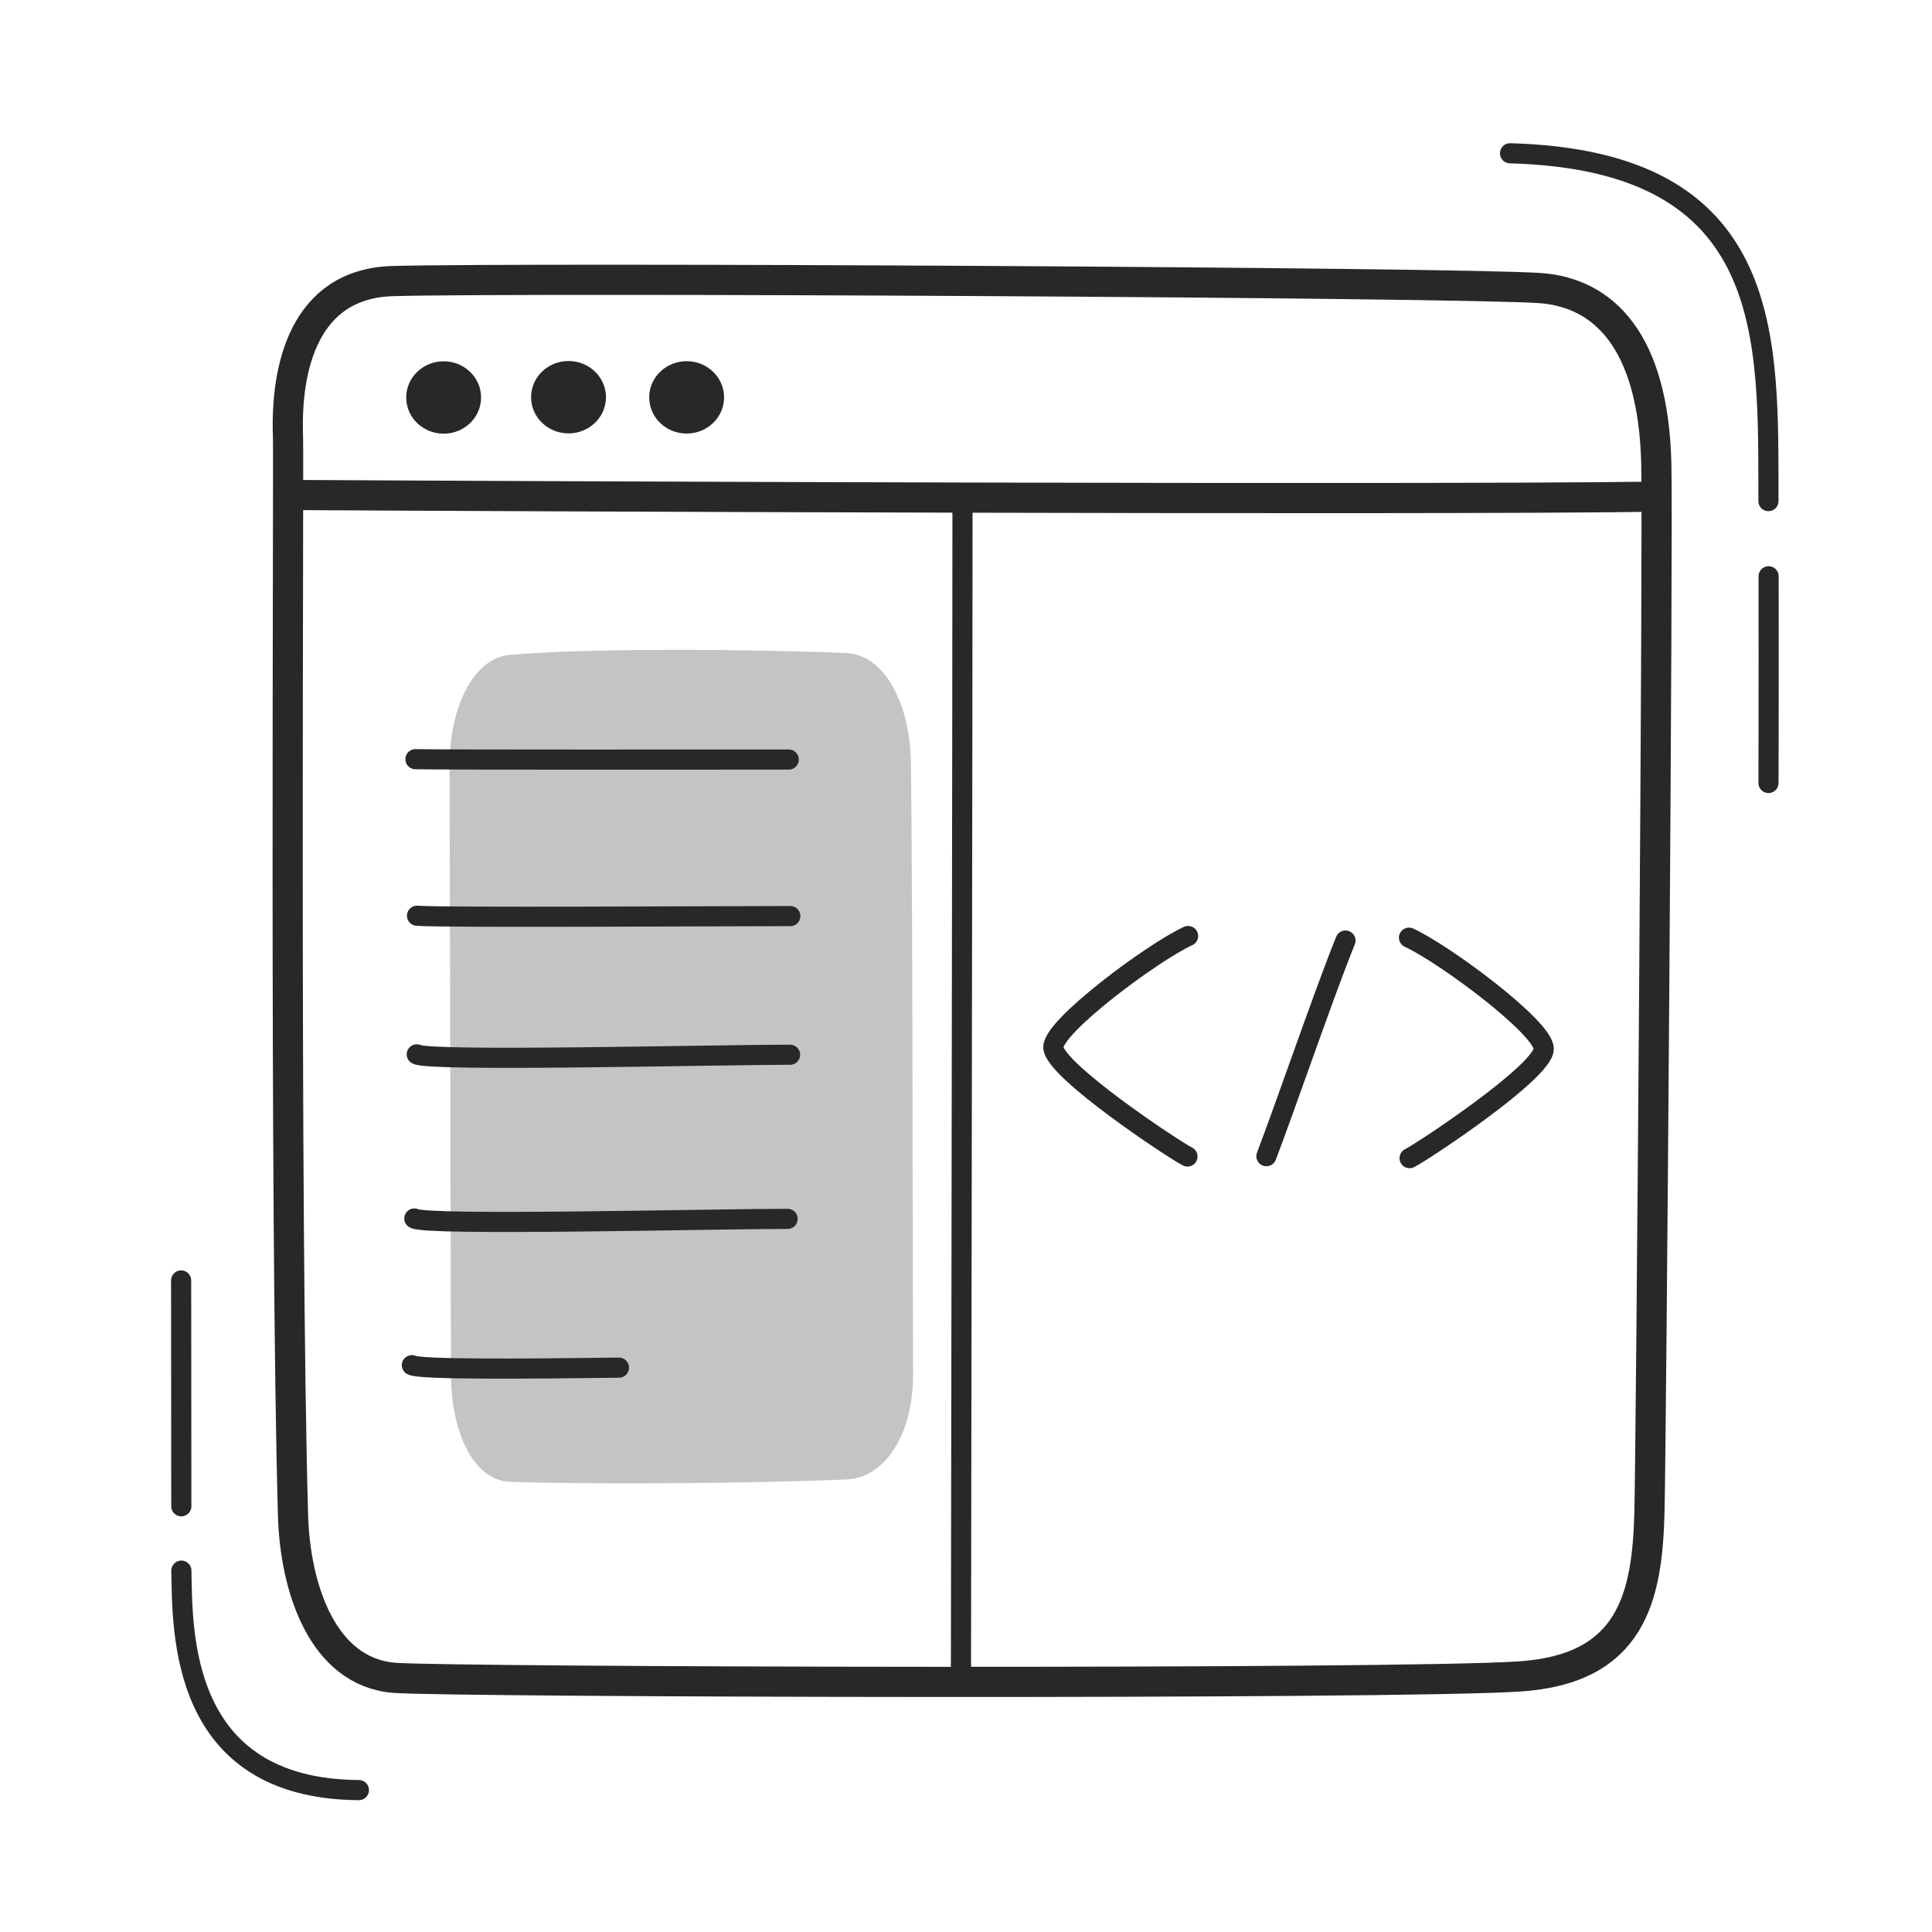
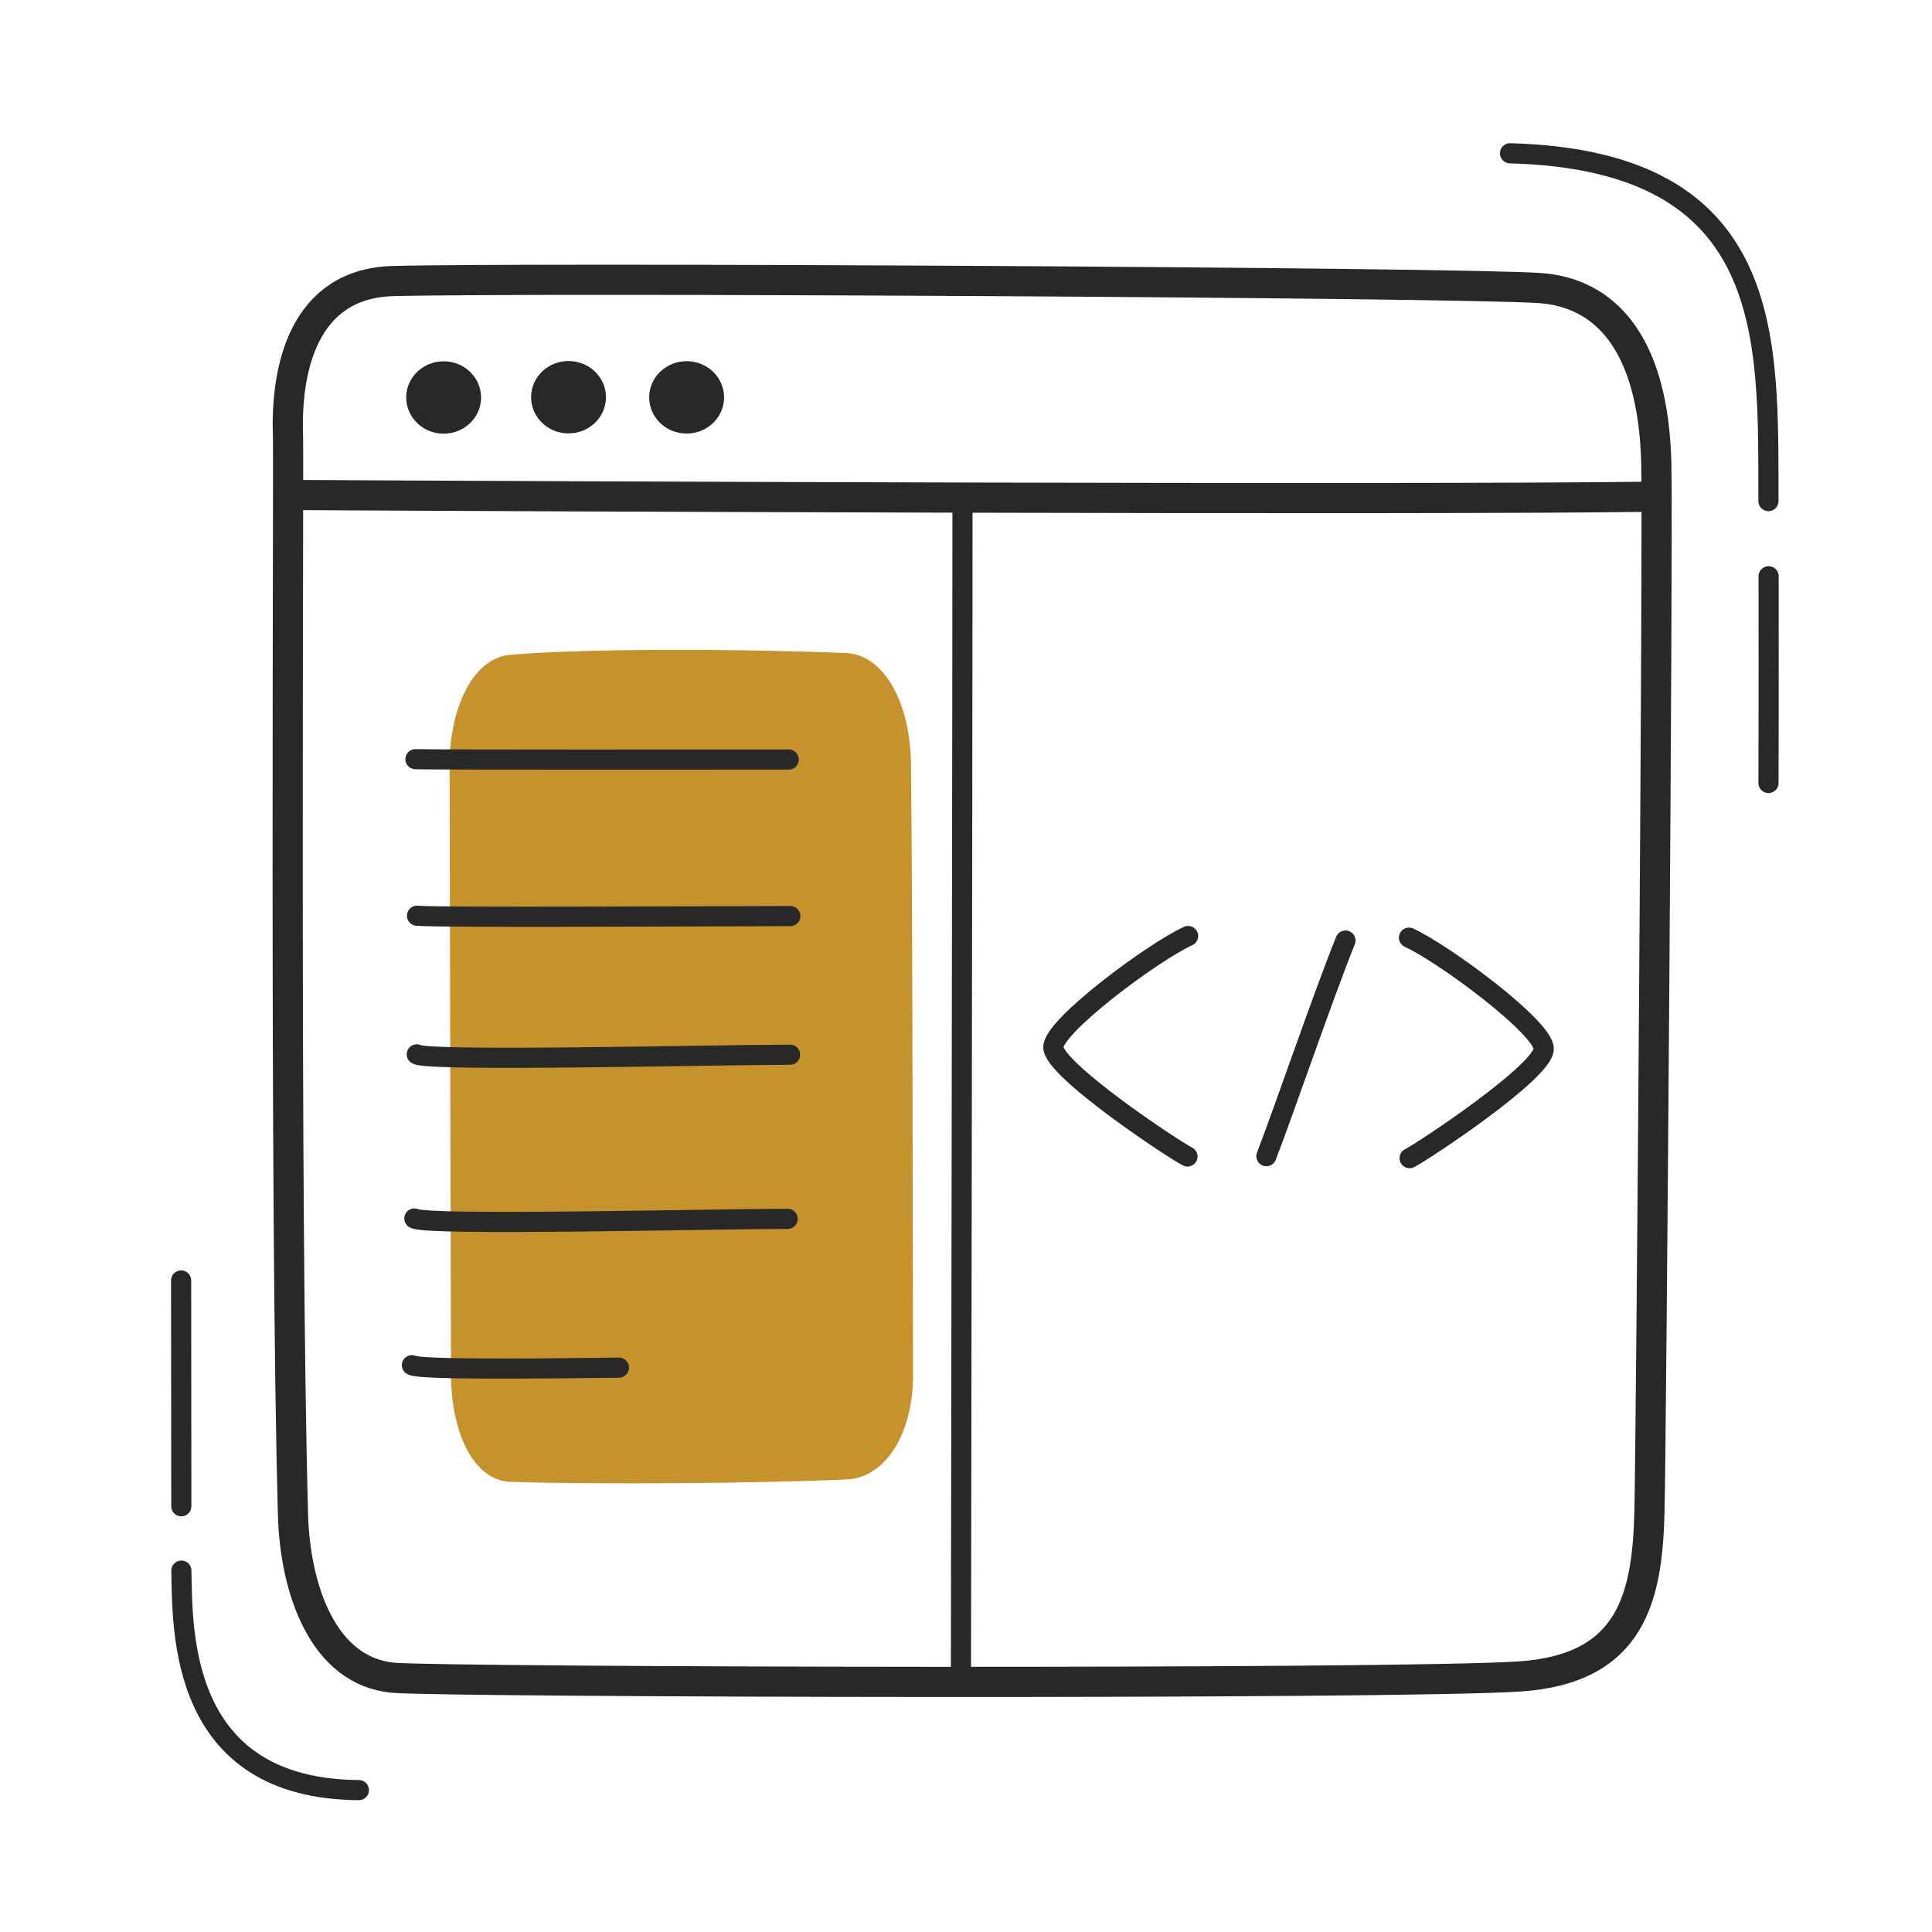
<svg xmlns="http://www.w3.org/2000/svg" xmlns:xlink="http://www.w3.org/1999/xlink" width="192" height="192" style="width:100%;height:100%;transform:translate3d(0,0,0);content-visibility:visible" viewBox="0 0 192 192">
  <defs>
    <clipPath id="b">
      <path d="M0 0h192v192H0z" />
    </clipPath>
    <clipPath id="d">
      <path d="M0 0h192v192H0z" />
    </clipPath>
    <clipPath id="c">
      <path d="M0 0h192v192H0z" />
    </clipPath>
    <mask id="e" mask-type="alpha">
      <use xlink:href="#a" />
    </mask>
    <g id="a" style="display:none">
      <path />
      <path />
      <path />
      <path />
      <path />
      <path />
      <path />
      <path />
      <path />
      <path />
    </g>
  </defs>
  <g clip-path="url(#b)">
    <g clip-path="url(#c)" style="display:block">
      <g style="display:block">
-         <path fill="#c4c4c4" d="M45.182 76.035c-.011-5.412 2.193-10.156 5.496-10.452 7.933-.711 24.708-.567 33.461-.178 3.251.144 5.818 4.516 5.889 10.47.183 15.551.158 45.386.212 60.74.019 5.491-2.516 9.741-6.086 9.906-8.787.406-25.017.518-33.428.242-3.272-.108-5.391-4.594-5.407-10.142-.045-15.43-.106-45.406-.137-60.586" class="secondary" />
-         <path fill="none" stroke="#c4c4c4" stroke-linecap="round" stroke-linejoin="round" d="M45.182 76.035c-.011-5.412 2.193-10.156 5.496-10.452 7.933-.711 24.708-.567 33.461-.178 3.251.144 5.818 4.516 5.889 10.47.183 15.551.158 45.386.212 60.74.019 5.491-2.516 9.741-6.086 9.906-8.787.406-25.017.518-33.428.242-3.272-.108-5.391-4.594-5.407-10.142-.045-15.43-.106-45.406-.137-60.586" class="secondary" />
+         <path fill="#c6922b" d="M45.182 76.035c-.011-5.412 2.193-10.156 5.496-10.452 7.933-.711 24.708-.567 33.461-.178 3.251.144 5.818 4.516 5.889 10.47.183 15.551.158 45.386.212 60.74.019 5.491-2.516 9.741-6.086 9.906-8.787.406-25.017.518-33.428.242-3.272-.108-5.391-4.594-5.407-10.142-.045-15.43-.106-45.406-.137-60.586" class="secondary" />
+         <path fill="none" stroke="#c6922b" stroke-linecap="round" stroke-linejoin="round" d="M45.182 76.035c-.011-5.412 2.193-10.156 5.496-10.452 7.933-.711 24.708-.567 33.461-.178 3.251.144 5.818 4.516 5.889 10.47.183 15.551.158 45.386.212 60.74.019 5.491-2.516 9.741-6.086 9.906-8.787.406-25.017.518-33.428.242-3.272-.108-5.391-4.594-5.407-10.142-.045-15.43-.106-45.406-.137-60.586" class="secondary" />
      </g>
      <g style="display:block">
        <path fill="#282829" d="M46.811 39.502c0 1.435-1.218 2.598-2.722 2.598s-2.723-1.163-2.723-2.598 1.219-2.598 2.723-2.598 2.722 1.163 2.722 2.598" class="primary" />
        <path fill="none" stroke="#282829" stroke-linecap="round" stroke-linejoin="round" stroke-width="1.997" d="M46.811 39.502c0 1.435-1.218 2.598-2.722 2.598s-2.723-1.163-2.723-2.598 1.219-2.598 2.723-2.598 2.722 1.163 2.722 2.598" class="primary" />
        <path fill="#282829" d="M59.222 39.474c0 1.435-1.219 2.598-2.723 2.598s-2.722-1.163-2.722-2.598 1.218-2.598 2.722-2.598 2.723 1.163 2.723 2.598" class="primary" />
        <path fill="none" stroke="#282829" stroke-linecap="round" stroke-linejoin="round" stroke-width="1.997" d="M59.222 39.474c0 1.435-1.219 2.598-2.723 2.598s-2.722-1.163-2.722-2.598 1.218-2.598 2.722-2.598 2.723 1.163 2.723 2.598" class="primary" />
        <path fill="#282829" d="M70.96 39.49c0 1.435-1.219 2.598-2.723 2.598s-2.722-1.163-2.722-2.598 1.218-2.598 2.722-2.598 2.723 1.163 2.723 2.598" class="primary" />
        <path fill="none" stroke="#282829" stroke-linecap="round" stroke-linejoin="round" stroke-width="1.997" d="M70.96 39.49c0 1.435-1.219 2.598-2.723 2.598s-2.722-1.163-2.722-2.598 1.218-2.598 2.722-2.598 2.723 1.163 2.723 2.598" class="primary" />
        <path fill="none" stroke="#282829" stroke-linecap="round" stroke-linejoin="round" stroke-width="2.998" d="M163.83 49.368c-23.966.325-111.343-.04-134.382-.173m-.829-5.872c-.234-6.658 1.529-15.145 10.43-15.391 13.165-.366 105.836.121 113.991.696 6.286.444 11.271 5.196 11.562 17.447.181 7.629-.51 97.169-.68 104.139-.209 8.516-1.76 15.64-12.887 16.389-12.143.819-106.664.582-111.899.133-7.077-.606-9.813-8.89-10.017-16.17-.842-30.031-.406-104.598-.5-107.243" class="primary" />
      </g>
      <path fill="none" stroke="#282829" stroke-linecap="round" stroke-linejoin="round" stroke-width="2" d="M.194-58.537C.204-46.164.048 46.372.039 58.537" class="primary" style="display:block" transform="translate(95.458 108.754)" />
      <path fill="none" stroke="#282829" stroke-linecap="round" stroke-linejoin="round" stroke-width="2.001" d="M13.445 2.956v-.13c-.047-15.909.88-33.725-25.681-34.436m25.685 62.578s.031-8.372.013-20.542" class="primary" style="display:block" transform="translate(162.301 46.844)" />
      <path fill="none" stroke="#282829" stroke-linecap="round" stroke-linejoin="round" stroke-width="2.001" d="m-9.137-2.855-.019-22.442M8.51 25.351C-9.392 25.23-9.003 9.488-9.132 3.541q0 0 0 0" class="primary" style="display:block" transform="translate(27.156 152.547)" />
      <path fill="none" stroke="#282829" stroke-linecap="round" stroke-linejoin="round" stroke-width="1.998" d="M140.023 93.183c3.543 1.629 13.432 8.98 13.394 11.059-.042 2.254-11.895 10.125-13.333 10.855m-22.011-22.078c-3.543 1.629-13.432 8.98-13.394 11.059.042 2.254 11.895 10.125 13.333 10.855m15.702-21.462c-2.097 5.16-6.062 16.747-7.861 21.429" class="primary" style="display:block" />
      <path fill="none" stroke="#282829" stroke-linecap="round" stroke-linejoin="round" stroke-width="2" d="M1.771 30.187c-9.727.127-19.853.191-20.575-.247m37.343-14.539c-7.351 0-35.868.71-37.099-.036M18.778-.91c-7.351 0-35.867.709-37.098-.037m37.124-13.741c-7.351 0-34.956.17-37.098-.036m36.941-15.521c-7.351 0-34.62.029-37.098-.036" class="primary" style="display:block" transform="translate(59.737 105.728)" />
    </g>
    <g clip-path="url(#d)" style="display:none">
      <g mask="url(#e)" style="display:none">
        <path class="secondary" />
        <path fill="none" class="secondary" />
      </g>
      <g style="display:none">
        <path class="primary" />
        <path fill="none" class="primary" />
        <path class="primary" />
        <path fill="none" class="primary" />
        <path class="primary" />
        <path fill="none" class="primary" />
        <path fill="none" class="primary" />
      </g>
      <path fill="none" class="primary" style="display:none" />
      <path fill="none" class="primary" style="display:none" />
      <path fill="none" class="primary" style="display:none" />
      <path fill="none" class="primary" style="display:none" />
      <path fill="none" class="primary" style="display:none" />
      <path fill="none" class="primary" style="display:none" />
      <path fill="none" class="primary" style="display:none" />
      <path fill="none" class="primary" style="display:none" />
      <path fill="none" class="primary" style="display:none" />
      <path fill="none" class="primary" style="display:none" />
      <path fill="none" class="primary" style="display:none" />
    </g>
  </g>
</svg>
